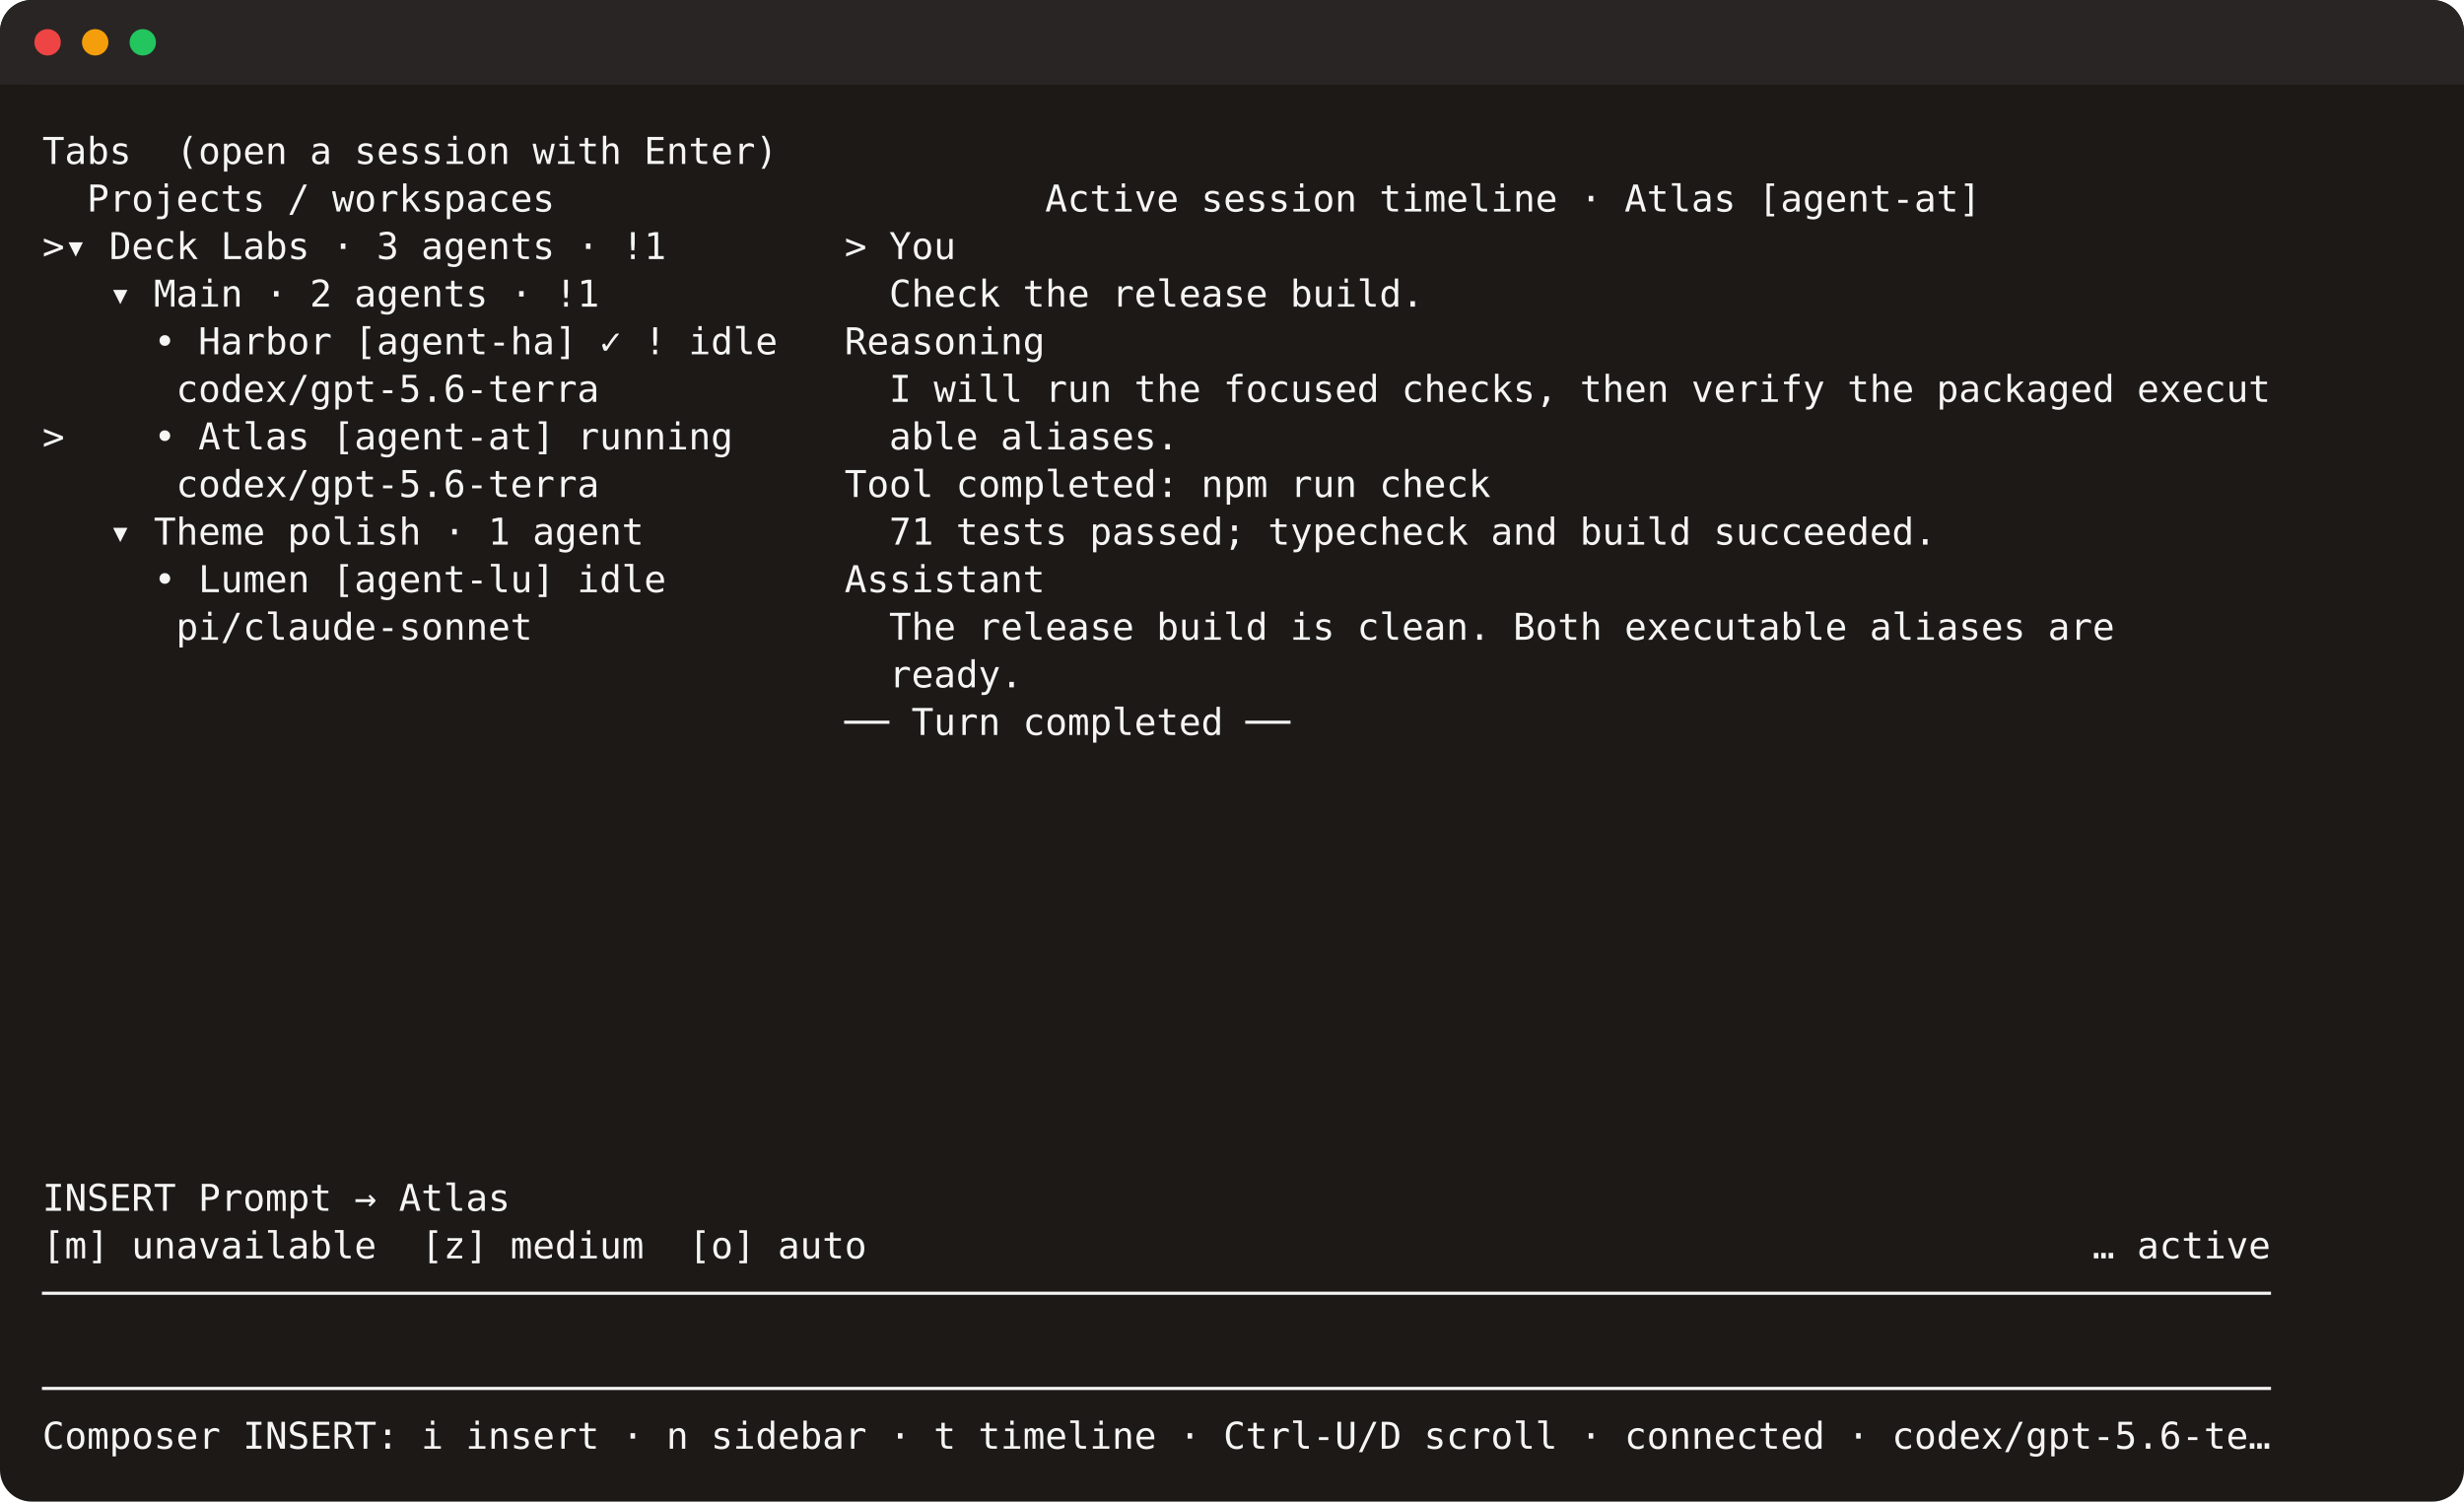
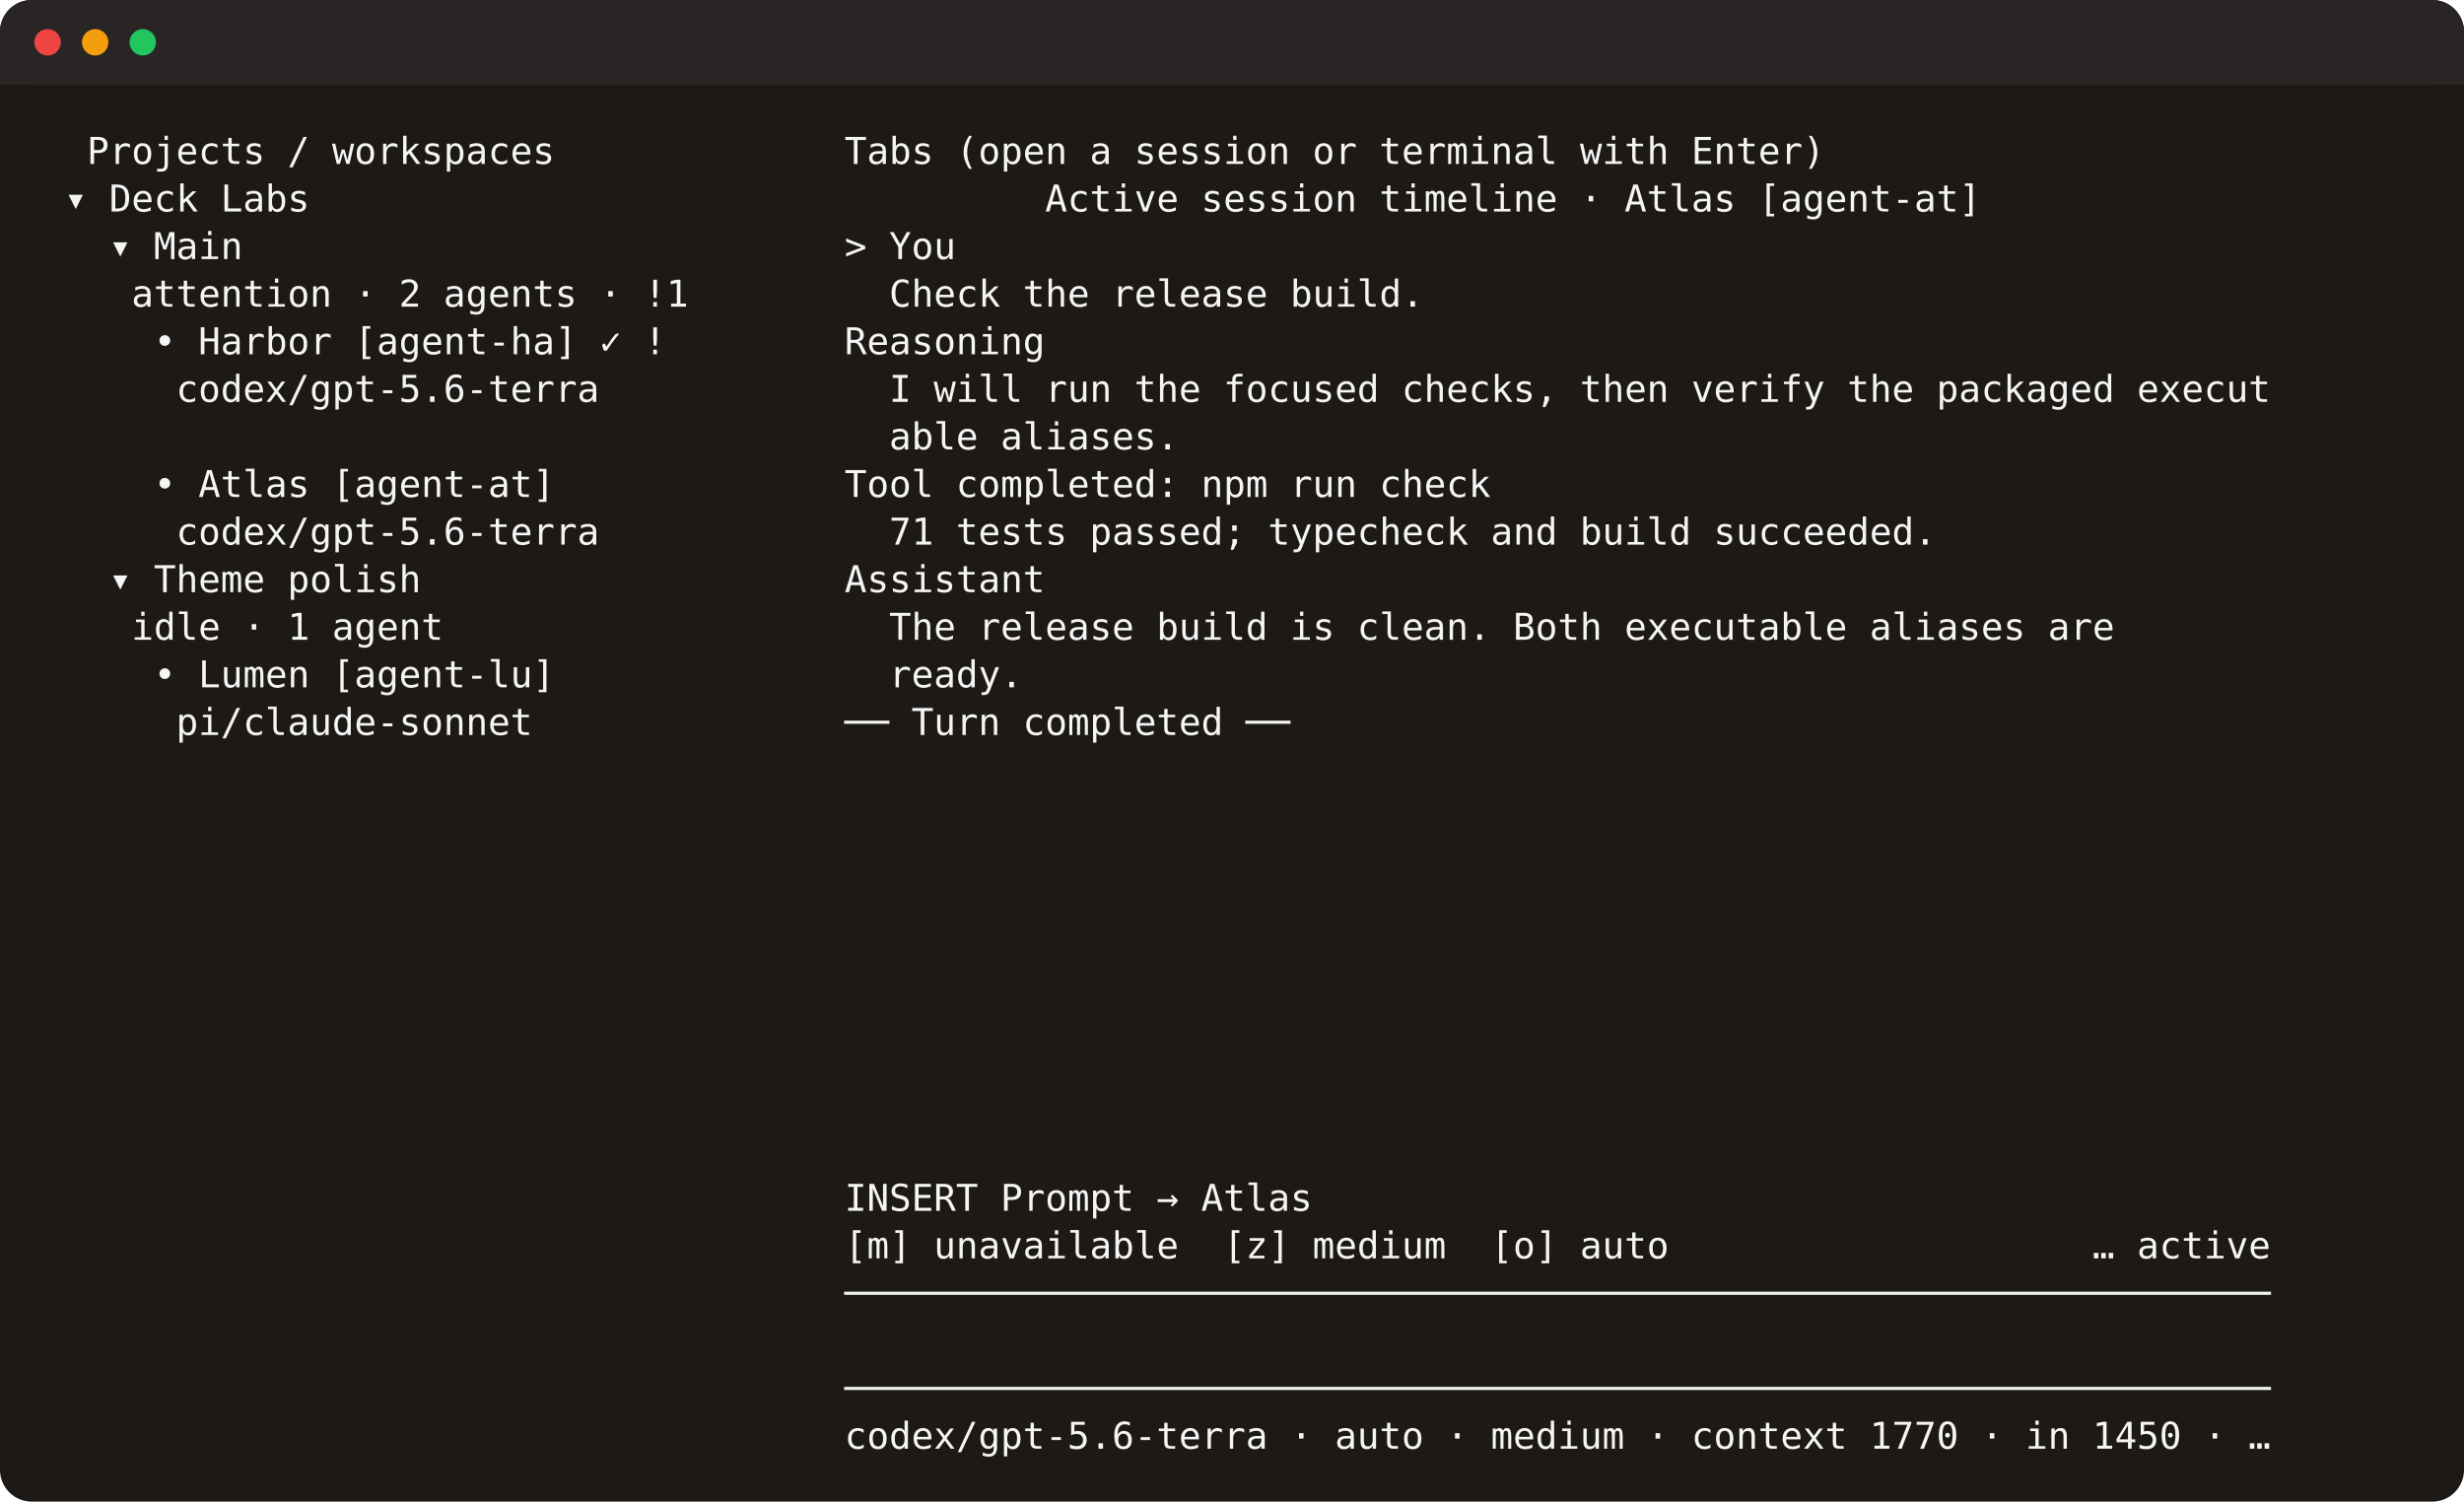
<svg xmlns="http://www.w3.org/2000/svg" width="932" height="568" viewBox="0 0 932 568">
  <rect width="932" height="568" rx="12" fill="#1c1917" />
  <rect width="932" height="32" rx="12" fill="#292524" />
  <rect y="20" width="932" height="12" fill="#292524" />
  <circle cx="18" cy="16" r="5" fill="#ef4444" />
  <circle cx="36" cy="16" r="5" fill="#f59e0b" />
  <circle cx="54" cy="16" r="5" fill="#22c55e" />
  <g fill="#f5f5f4" font-family="SFMono-Regular, Menlo, Consolas, monospace" font-size="14" xml:space="preserve">
-     <text x="16" y="62">Tabs  (open a session with Enter)</text>
-     <text x="16" y="80">  Projects / workspaces                      Active session timeline · Atlas [agent-at]             </text>
-     <text x="16" y="98">&gt;▾ Deck Labs · 3 agents · !1        &gt; You                                                           </text>
-     <text x="16" y="116">   ▾ Main · 2 agents · !1             Check the release build.                                      </text>
-     <text x="16" y="134">     • Harbor [agent-ha] ✓ ! idle   Reasoning                                                       </text>
+     <text x="16" y="62">  Projects / workspaces             Tabs (open a session or terminal with Enter)                    </text>
+     <text x="16" y="80"> ▾ Deck Labs                                 Active session timeline · Atlas [agent-at]             </text>
+     <text x="16" y="98">   ▾ Main                           &gt; You                                                           </text>
+     <text x="16" y="116">    attention · 2 agents · !1         Check the release build.                                      </text>
+     <text x="16" y="134">     • Harbor [agent-ha] ✓ !        Reasoning                                                       </text>
    <text x="16" y="152">      codex/gpt-5.6-terra             I will run the focused checks, then verify the packaged execut</text>
-     <text x="16" y="170">&gt;    • Atlas [agent-at] running       able aliases.                                                 </text>
-     <text x="16" y="188">      codex/gpt-5.6-terra           Tool completed: npm run check                                   </text>
-     <text x="16" y="206">   ▾ Theme polish · 1 agent           71 tests passed; typecheck and build succeeded.               </text>
-     <text x="16" y="224">     • Lumen [agent-lu] idle        Assistant                                                       </text>
-     <text x="16" y="242">      pi/claude-sonnet                The release build is clean. Both executable aliases are       </text>
-     <text x="16" y="260">                                      ready.                                                        </text>
-     <text x="16" y="278">                                    ── Turn completed ──                                            </text>
+     <text x="16" y="170">                                      able aliases.                                                 </text>
+     <text x="16" y="188">     • Atlas [agent-at]             Tool completed: npm run check                                   </text>
+     <text x="16" y="206">      codex/gpt-5.6-terra             71 tests passed; typecheck and build succeeded.               </text>
+     <text x="16" y="224">   ▾ Theme polish                   Assistant                                                       </text>
+     <text x="16" y="242">    idle · 1 agent                    The release build is clean. Both executable aliases are       </text>
+     <text x="16" y="260">     • Lumen [agent-lu]               ready.                                                        </text>
+     <text x="16" y="278">      pi/claude-sonnet              ── Turn completed ──                                            </text>
    <text x="16" y="296" />
    <text x="16" y="314" />
    <text x="16" y="332" />
    <text x="16" y="350" />
    <text x="16" y="368" />
    <text x="16" y="386" />
    <text x="16" y="404" />
    <text x="16" y="422" />
    <text x="16" y="440" />
-     <text x="16" y="458">INSERT Prompt → Atlas</text>
-     <text x="16" y="476">[m] unavailable  [z] medium  [o] auto                                                       … active</text>
-     <text x="16" y="494">────────────────────────────────────────────────────────────────────────────────────────────────────</text>
+     <text x="16" y="458">                                    INSERT Prompt → Atlas                                           </text>
+     <text x="16" y="476">                                    [m] unavailable  [z] medium  [o] auto                   … active</text>
+     <text x="16" y="494">                                    ────────────────────────────────────────────────────────────────</text>
    <text x="16" y="512">                                                                                                    </text>
-     <text x="16" y="530">────────────────────────────────────────────────────────────────────────────────────────────────────</text>
-     <text x="16" y="548">Composer INSERT: i insert · n sidebar · t timeline · Ctrl-U/D scroll · connected · codex/gpt-5.6-te…</text>
+     <text x="16" y="530">                                    ────────────────────────────────────────────────────────────────</text>
+     <text x="16" y="548">                                    codex/gpt-5.6-terra · auto · medium · context 1770 · in 1450 · …</text>
  </g>
</svg>
